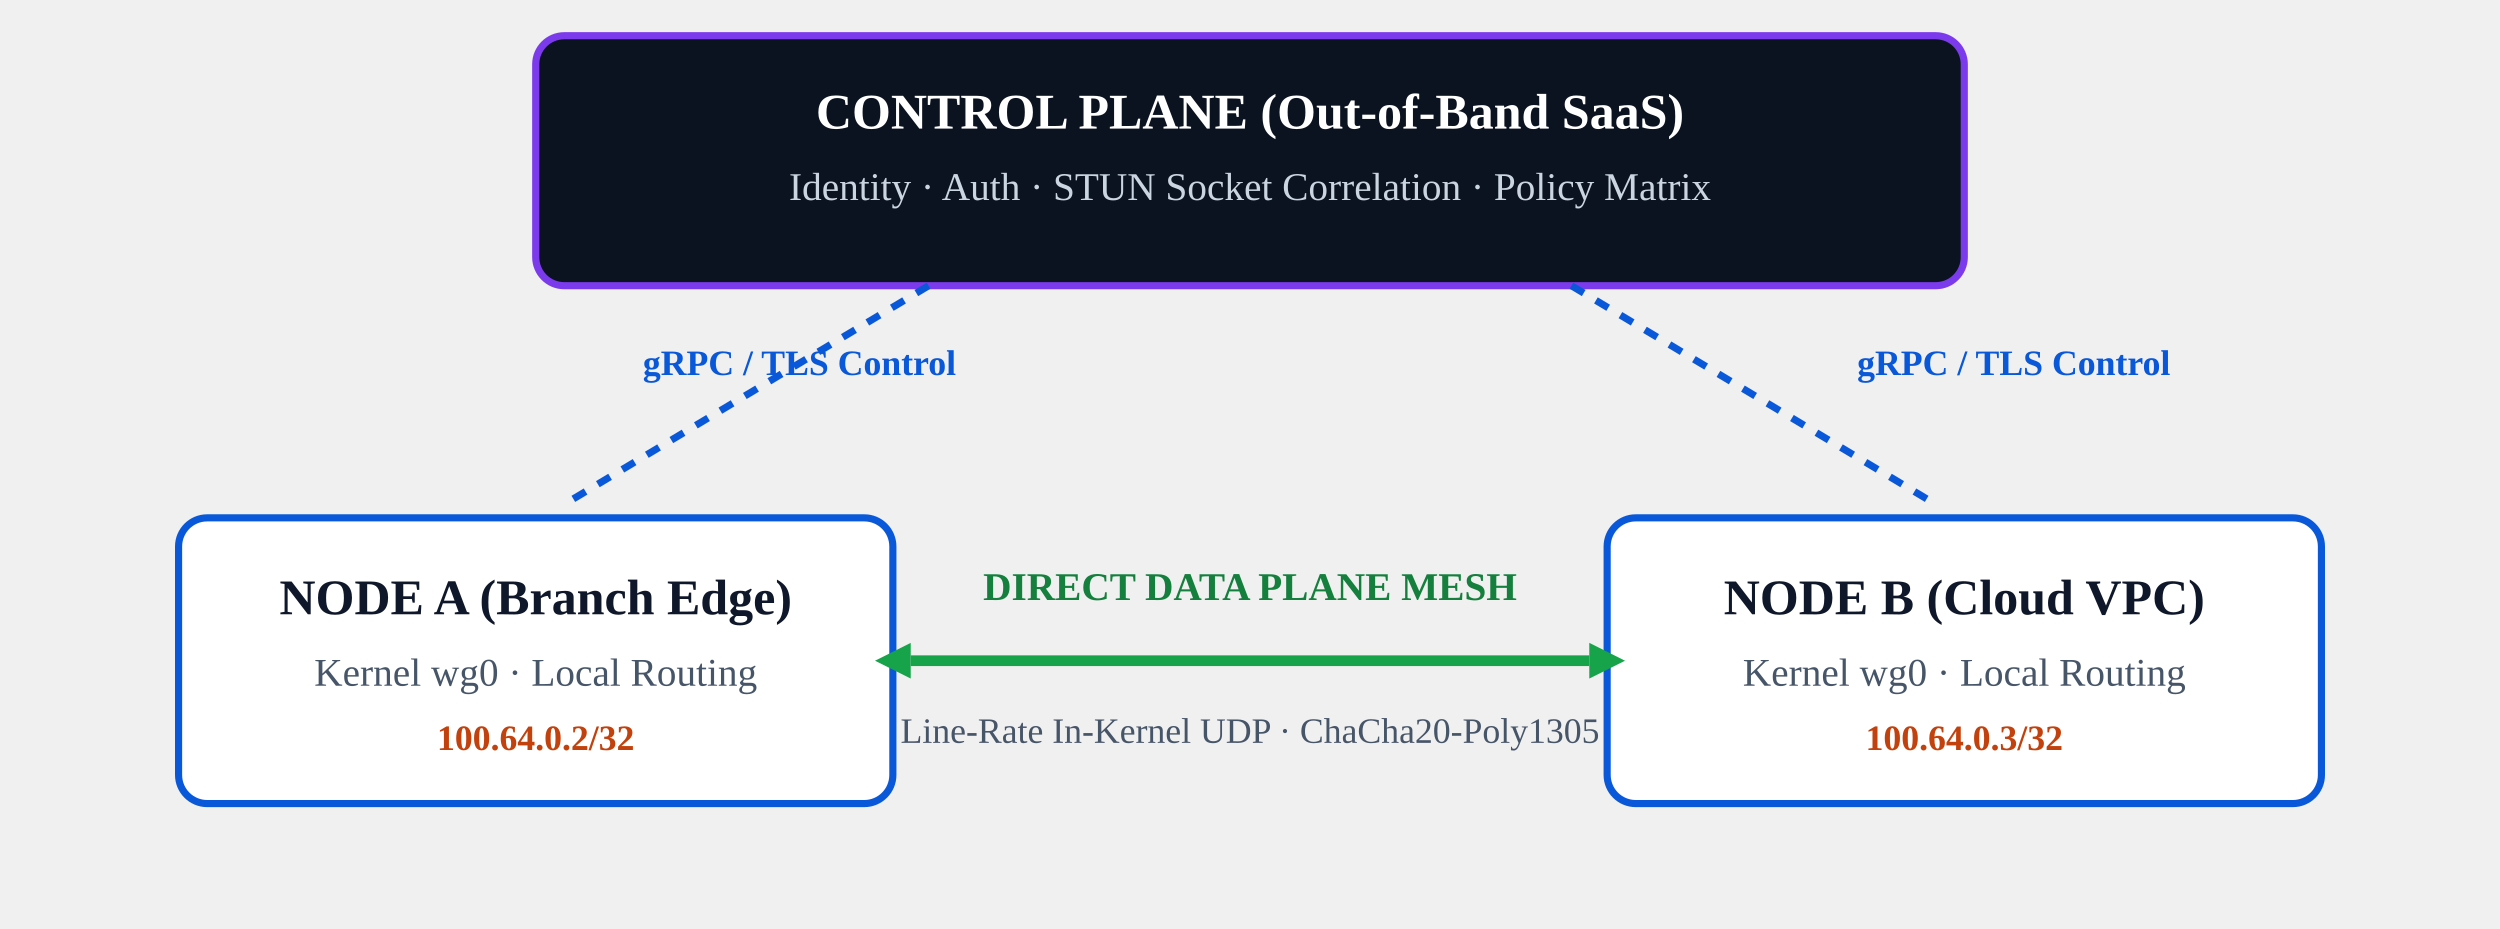
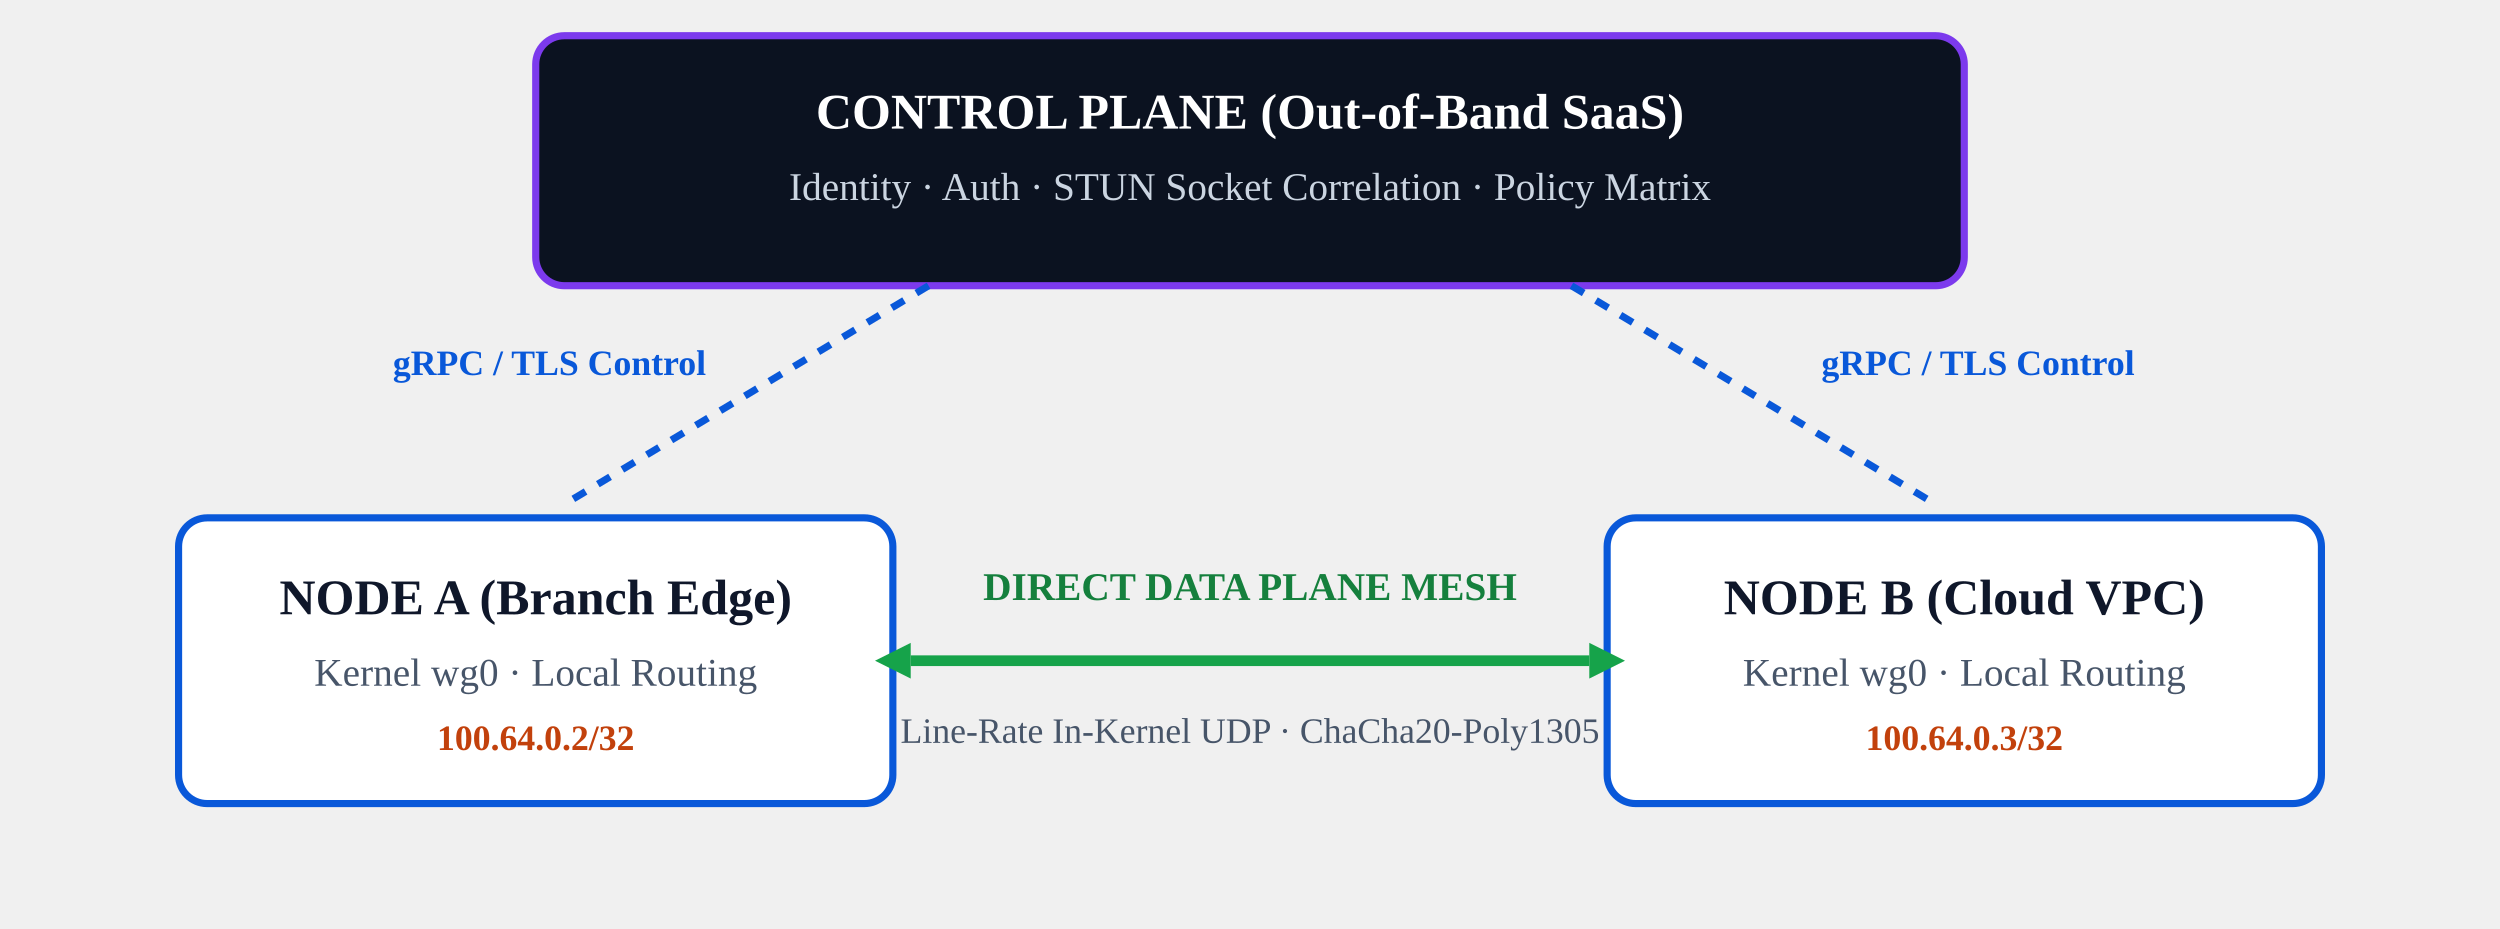
<svg xmlns="http://www.w3.org/2000/svg" viewBox="0 0 700 260" width="100%" height="auto" role="img" aria-label="Architecture diagram showing out-of-band Control Plane managing identities and sockets over gRPC TLS while Node A and Node B exchange direct ChaCha20-Poly1305 UDP packets in kernel space." style="max-width: 680px; margin: 0 auto; display: block;">
  <rect x="150" y="10" width="400" height="70" rx="8" fill="#0b1220" stroke="#7c3aed" stroke-width="2" />
  <text x="350" y="36" fill="#ffffff" font-size="14" font-weight="bold" text-anchor="middle">CONTROL PLANE (Out-of-Band SaaS)</text>
  <text x="350" y="56" fill="#cbd5e1" font-size="11" text-anchor="middle">Identity · Auth · STUN Socket Correlation · Policy Matrix</text>
  <path d="M 260 80 L 160 140" stroke="#0958d9" stroke-width="2" stroke-dasharray="4" />
  <path d="M 440 80 L 540 140" stroke="#0958d9" stroke-width="2" stroke-dasharray="4" />
-   <text x="180" y="105" fill="#0958d9" font-size="10" font-weight="bold">gRPC / TLS Control</text>
-   <text x="520" y="105" fill="#0958d9" font-size="10" font-weight="bold">gRPC / TLS Control</text>
+   <text x="110" y="105" fill="#0958d9" font-size="10" font-weight="bold">gRPC / TLS Control</text>
+   <text x="510" y="105" fill="#0958d9" font-size="10" font-weight="bold">gRPC / TLS Control</text>
  <rect x="50" y="145" width="200" height="80" rx="8" fill="#ffffff" stroke="#0958d9" stroke-width="2" />
  <text x="150" y="172" fill="#0f172a" font-size="14" font-weight="bold" text-anchor="middle">NODE A (Branch Edge)</text>
  <text x="150" y="192" fill="#475569" font-size="11" text-anchor="middle">Kernel wg0 · Local Routing</text>
  <text x="150" y="210" fill="#c2410c" font-size="10" font-weight="bold" text-anchor="middle">100.64.0.2/32</text>
  <rect x="450" y="145" width="200" height="80" rx="8" fill="#ffffff" stroke="#0958d9" stroke-width="2" />
  <text x="550" y="172" fill="#0f172a" font-size="14" font-weight="bold" text-anchor="middle">NODE B (Cloud VPC)</text>
  <text x="550" y="192" fill="#475569" font-size="11" text-anchor="middle">Kernel wg0 · Local Routing</text>
  <text x="550" y="210" fill="#c2410c" font-size="10" font-weight="bold" text-anchor="middle">100.64.0.3/32</text>
  <path d="M 255 185 L 445 185" stroke="#16a34a" stroke-width="3" />
  <polygon points="255,180 245,185 255,190" fill="#16a34a" />
  <polygon points="445,180 455,185 445,190" fill="#16a34a" />
  <text x="350" y="168" fill="#15803d" font-size="11" font-weight="bold" text-anchor="middle">DIRECT DATA PLANE MESH</text>
  <text x="350" y="208" fill="#475569" font-size="10" text-anchor="middle">Line-Rate In-Kernel UDP · ChaCha20-Poly1305</text>
</svg>
